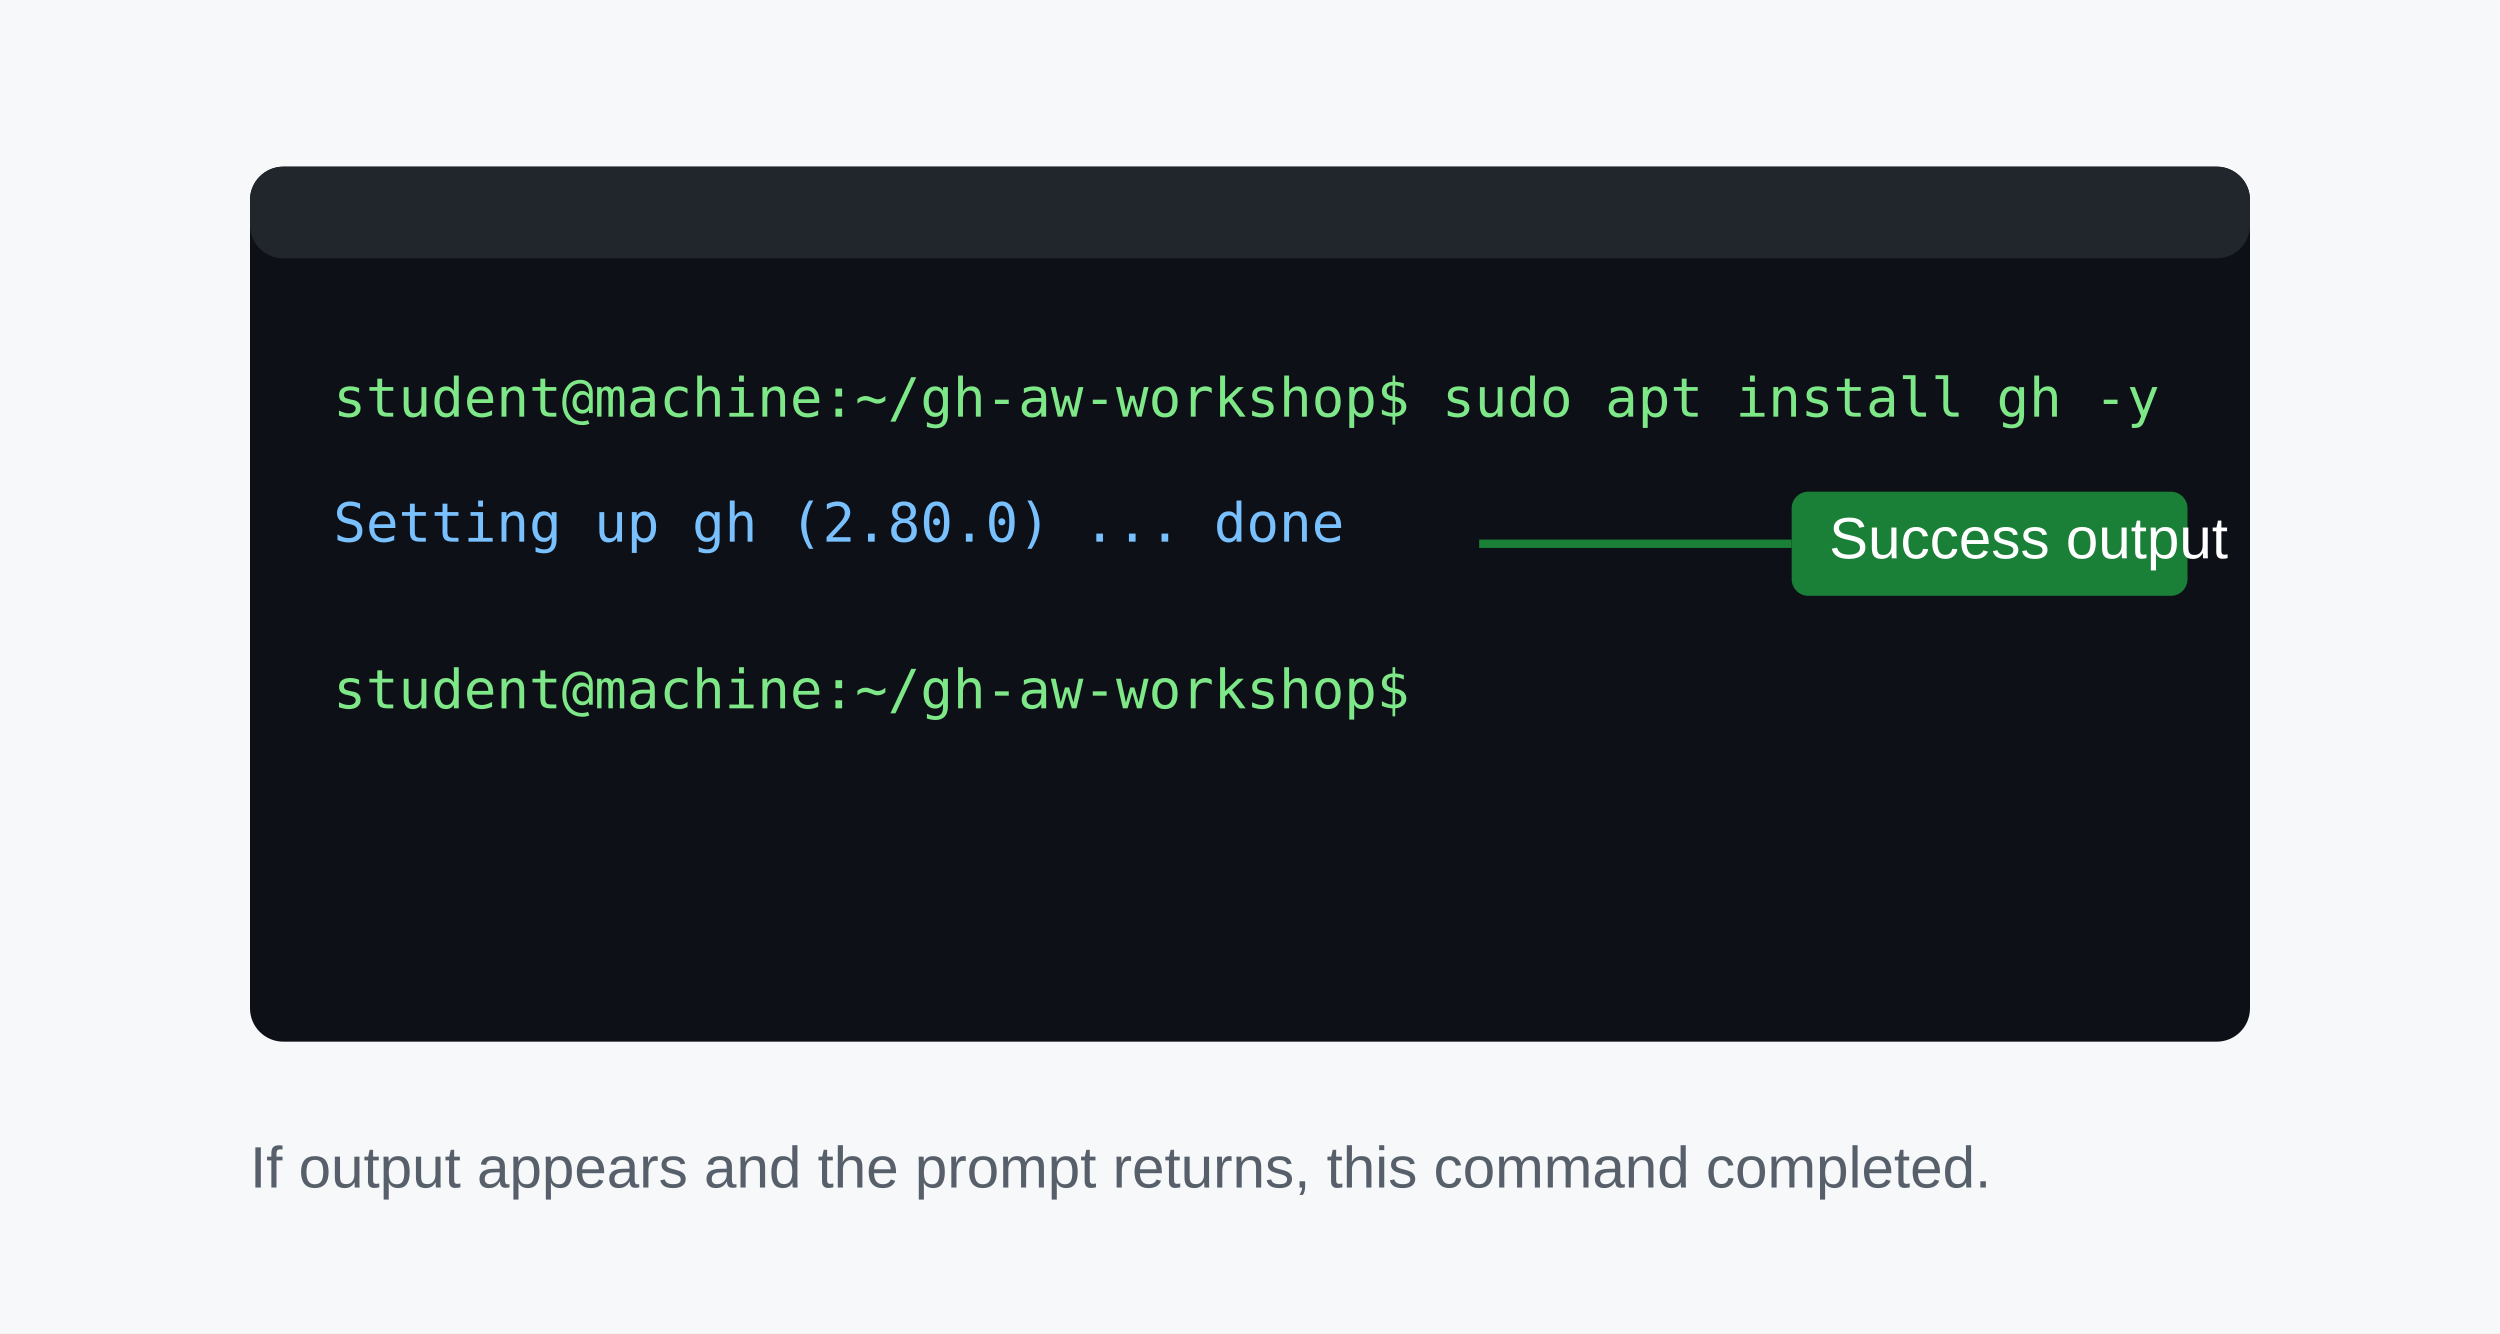
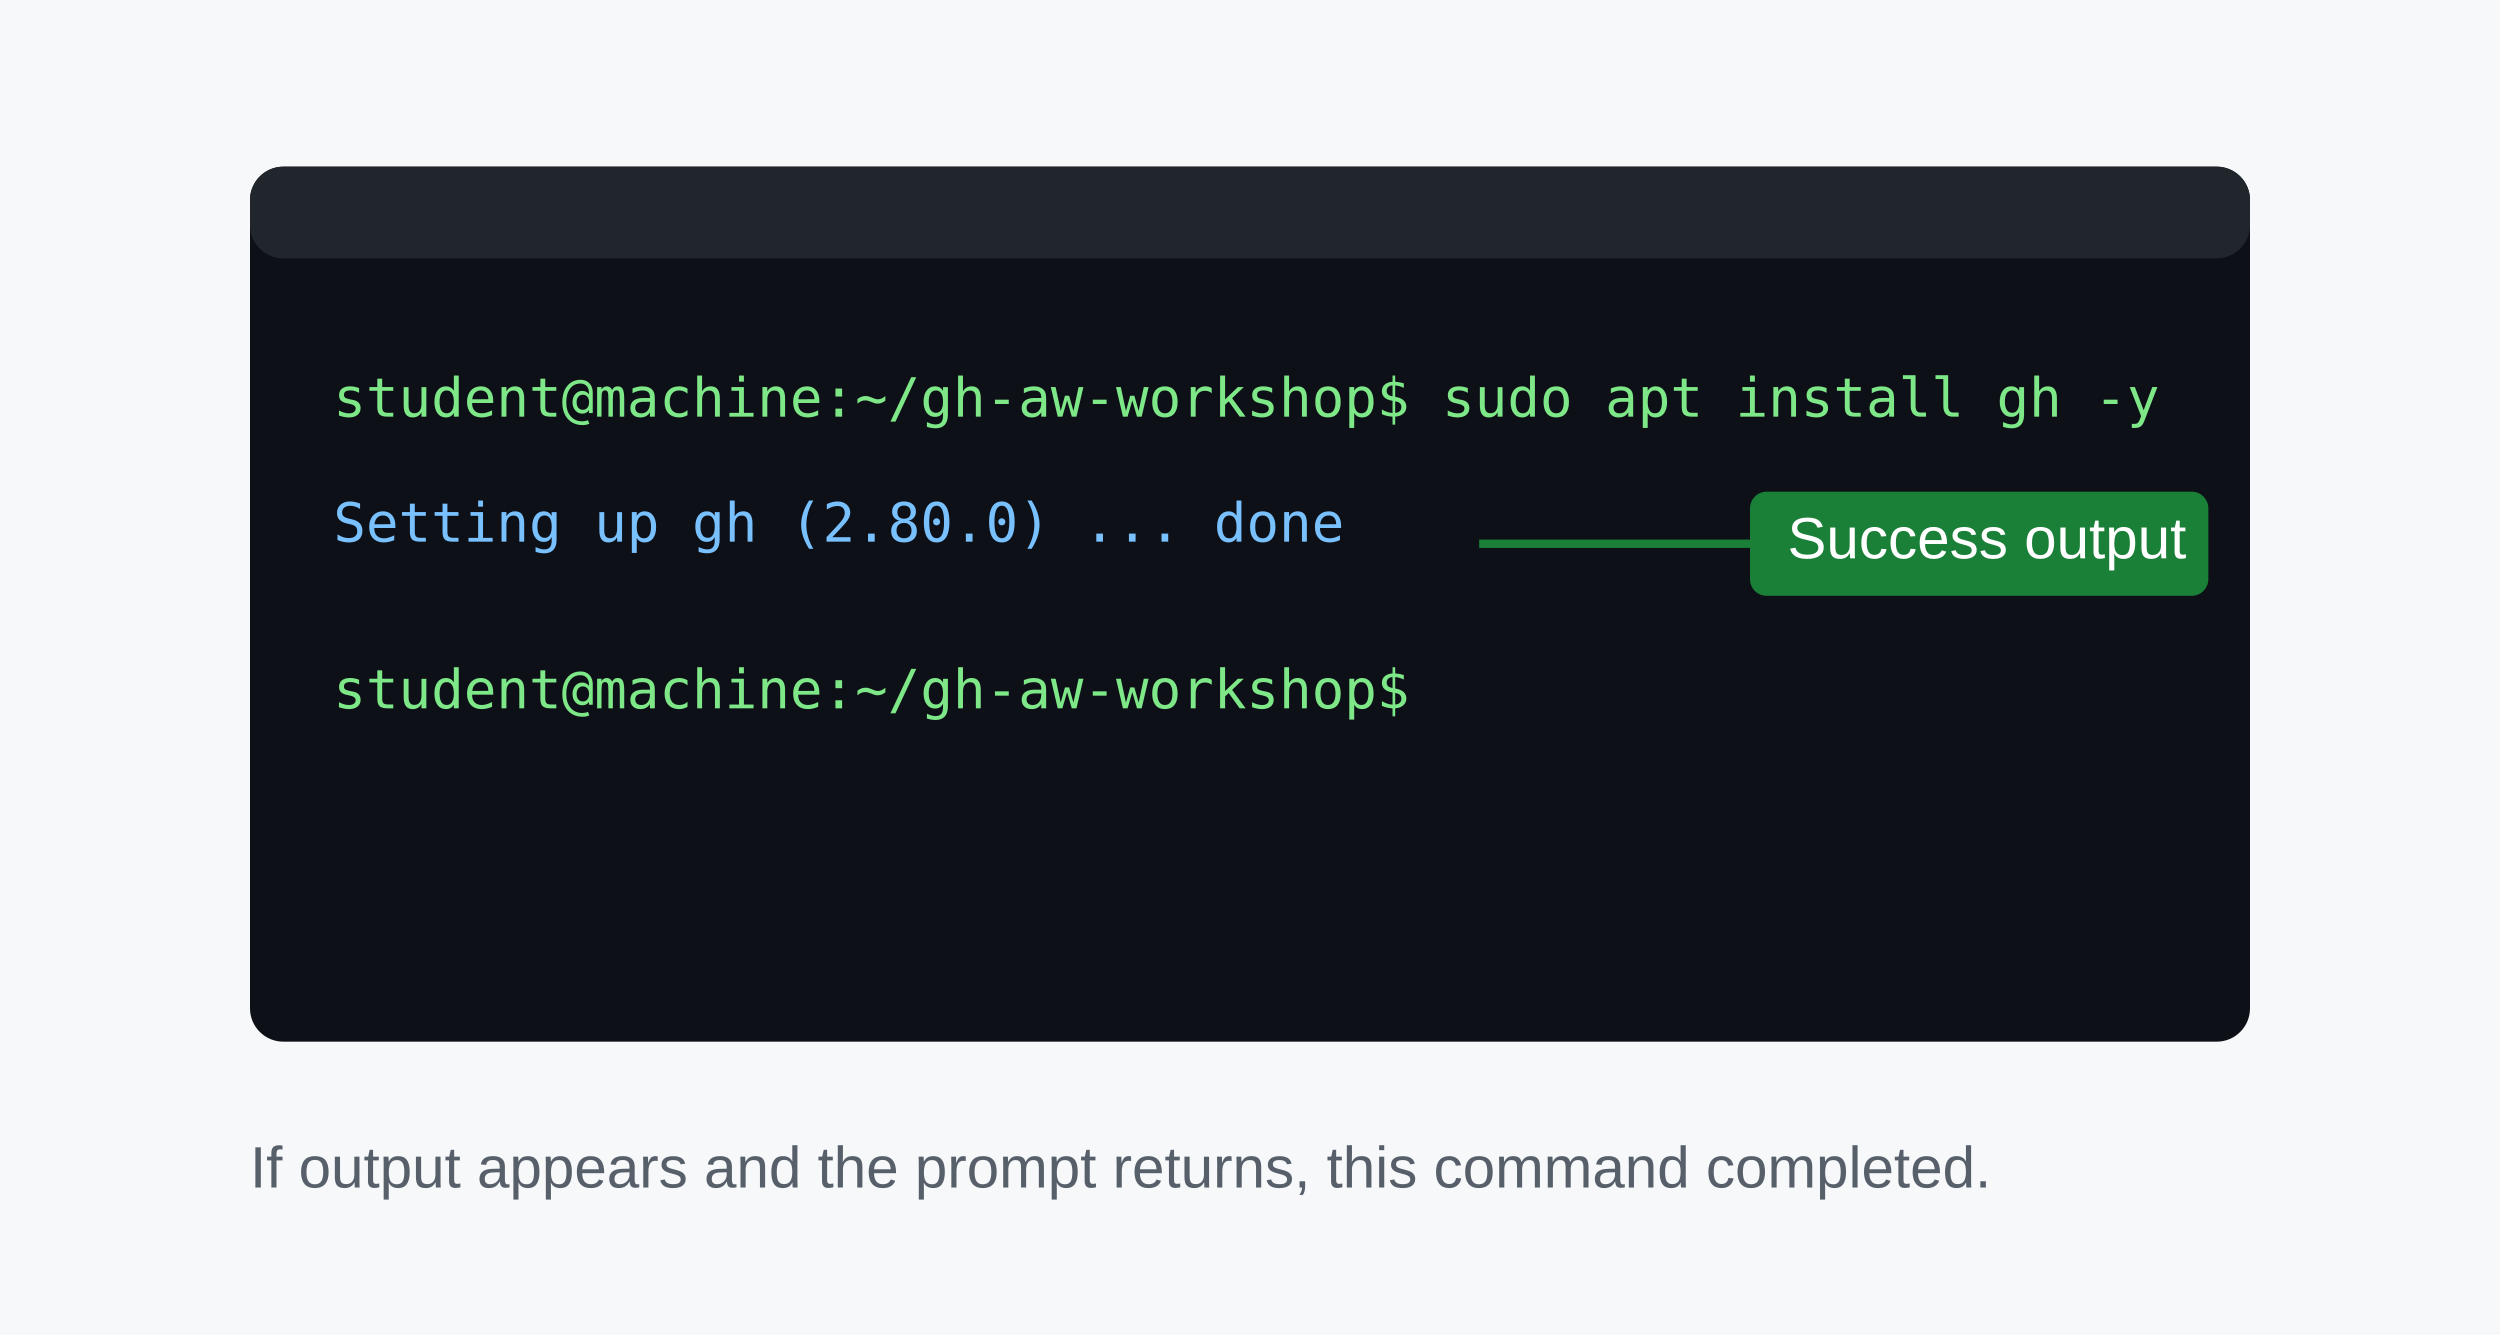
<svg xmlns="http://www.w3.org/2000/svg" width="1200" height="640" viewBox="0 0 1200 640" role="img" aria-label="Terminal success example for sudo apt install gh -y">
  <rect width="1200" height="640" fill="#f6f8fa" />
  <rect x="120" y="80" width="960" height="420" rx="16" fill="#0d1117" />
  <rect x="120" y="80" width="960" height="44" rx="16" fill="#21262d" />
  <text x="160" y="200" fill="#7ee787" font-family="monospace" font-size="26">student@machine:~/gh-aw-workshop$ sudo apt install gh -y</text>
  <text x="160" y="260" fill="#79c0ff" font-family="monospace" font-size="26">Setting up gh (2.80.0) ... done</text>
  <text x="160" y="340" fill="#7ee787" font-family="monospace" font-size="26">student@machine:~/gh-aw-workshop$</text>
-   <rect x="860" y="236" width="190" height="50" rx="8" fill="#1a7f37" />
-   <text x="878" y="268" fill="#ffffff" font-family="Arial, sans-serif" font-size="28">Success output</text>
-   <line x1="860" y1="261" x2="710" y2="261" stroke="#1a7f37" stroke-width="4" />
+   <rect x="840" y="236" width="220" height="50" rx="8" fill="#1a7f37" />
+   <text x="858" y="268" fill="#ffffff" font-family="Arial, sans-serif" font-size="28">Success output</text>
+   <line x1="840" y1="261" x2="710" y2="261" stroke="#1a7f37" stroke-width="4" />
  <text x="120" y="570" fill="#57606a" font-family="Arial, sans-serif" font-size="28">If output appears and the prompt returns, this command completed.</text>
</svg>
